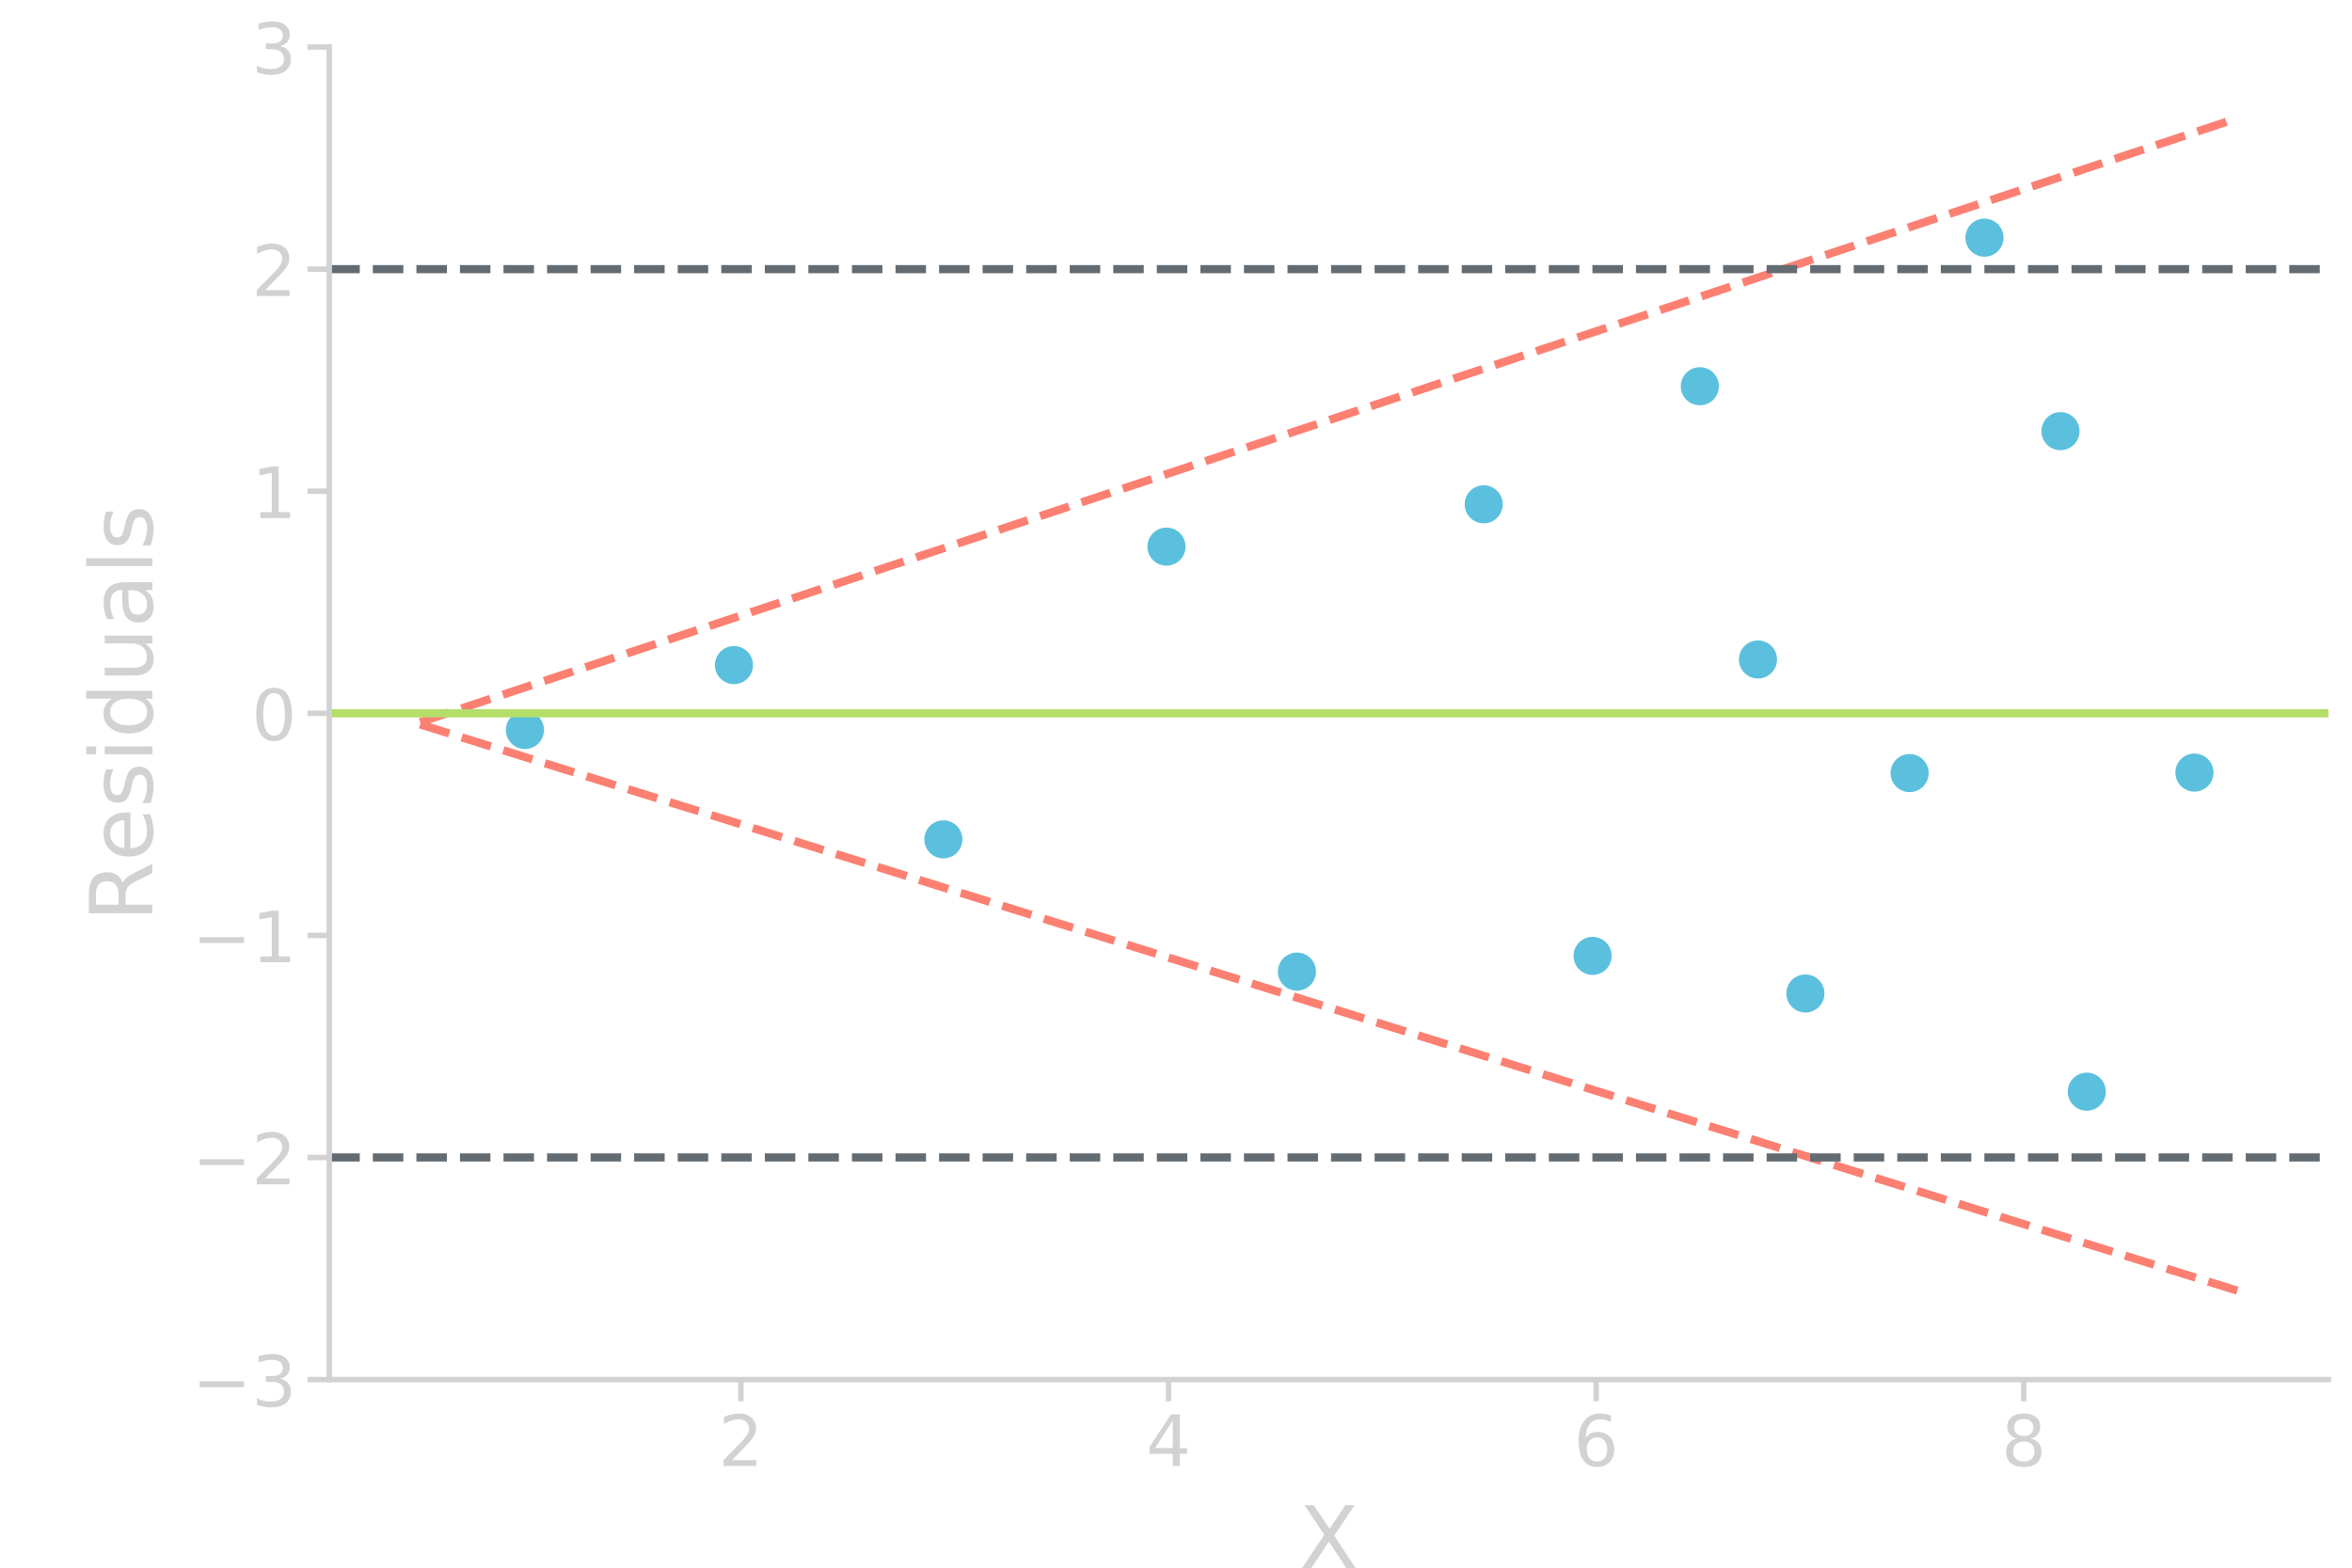
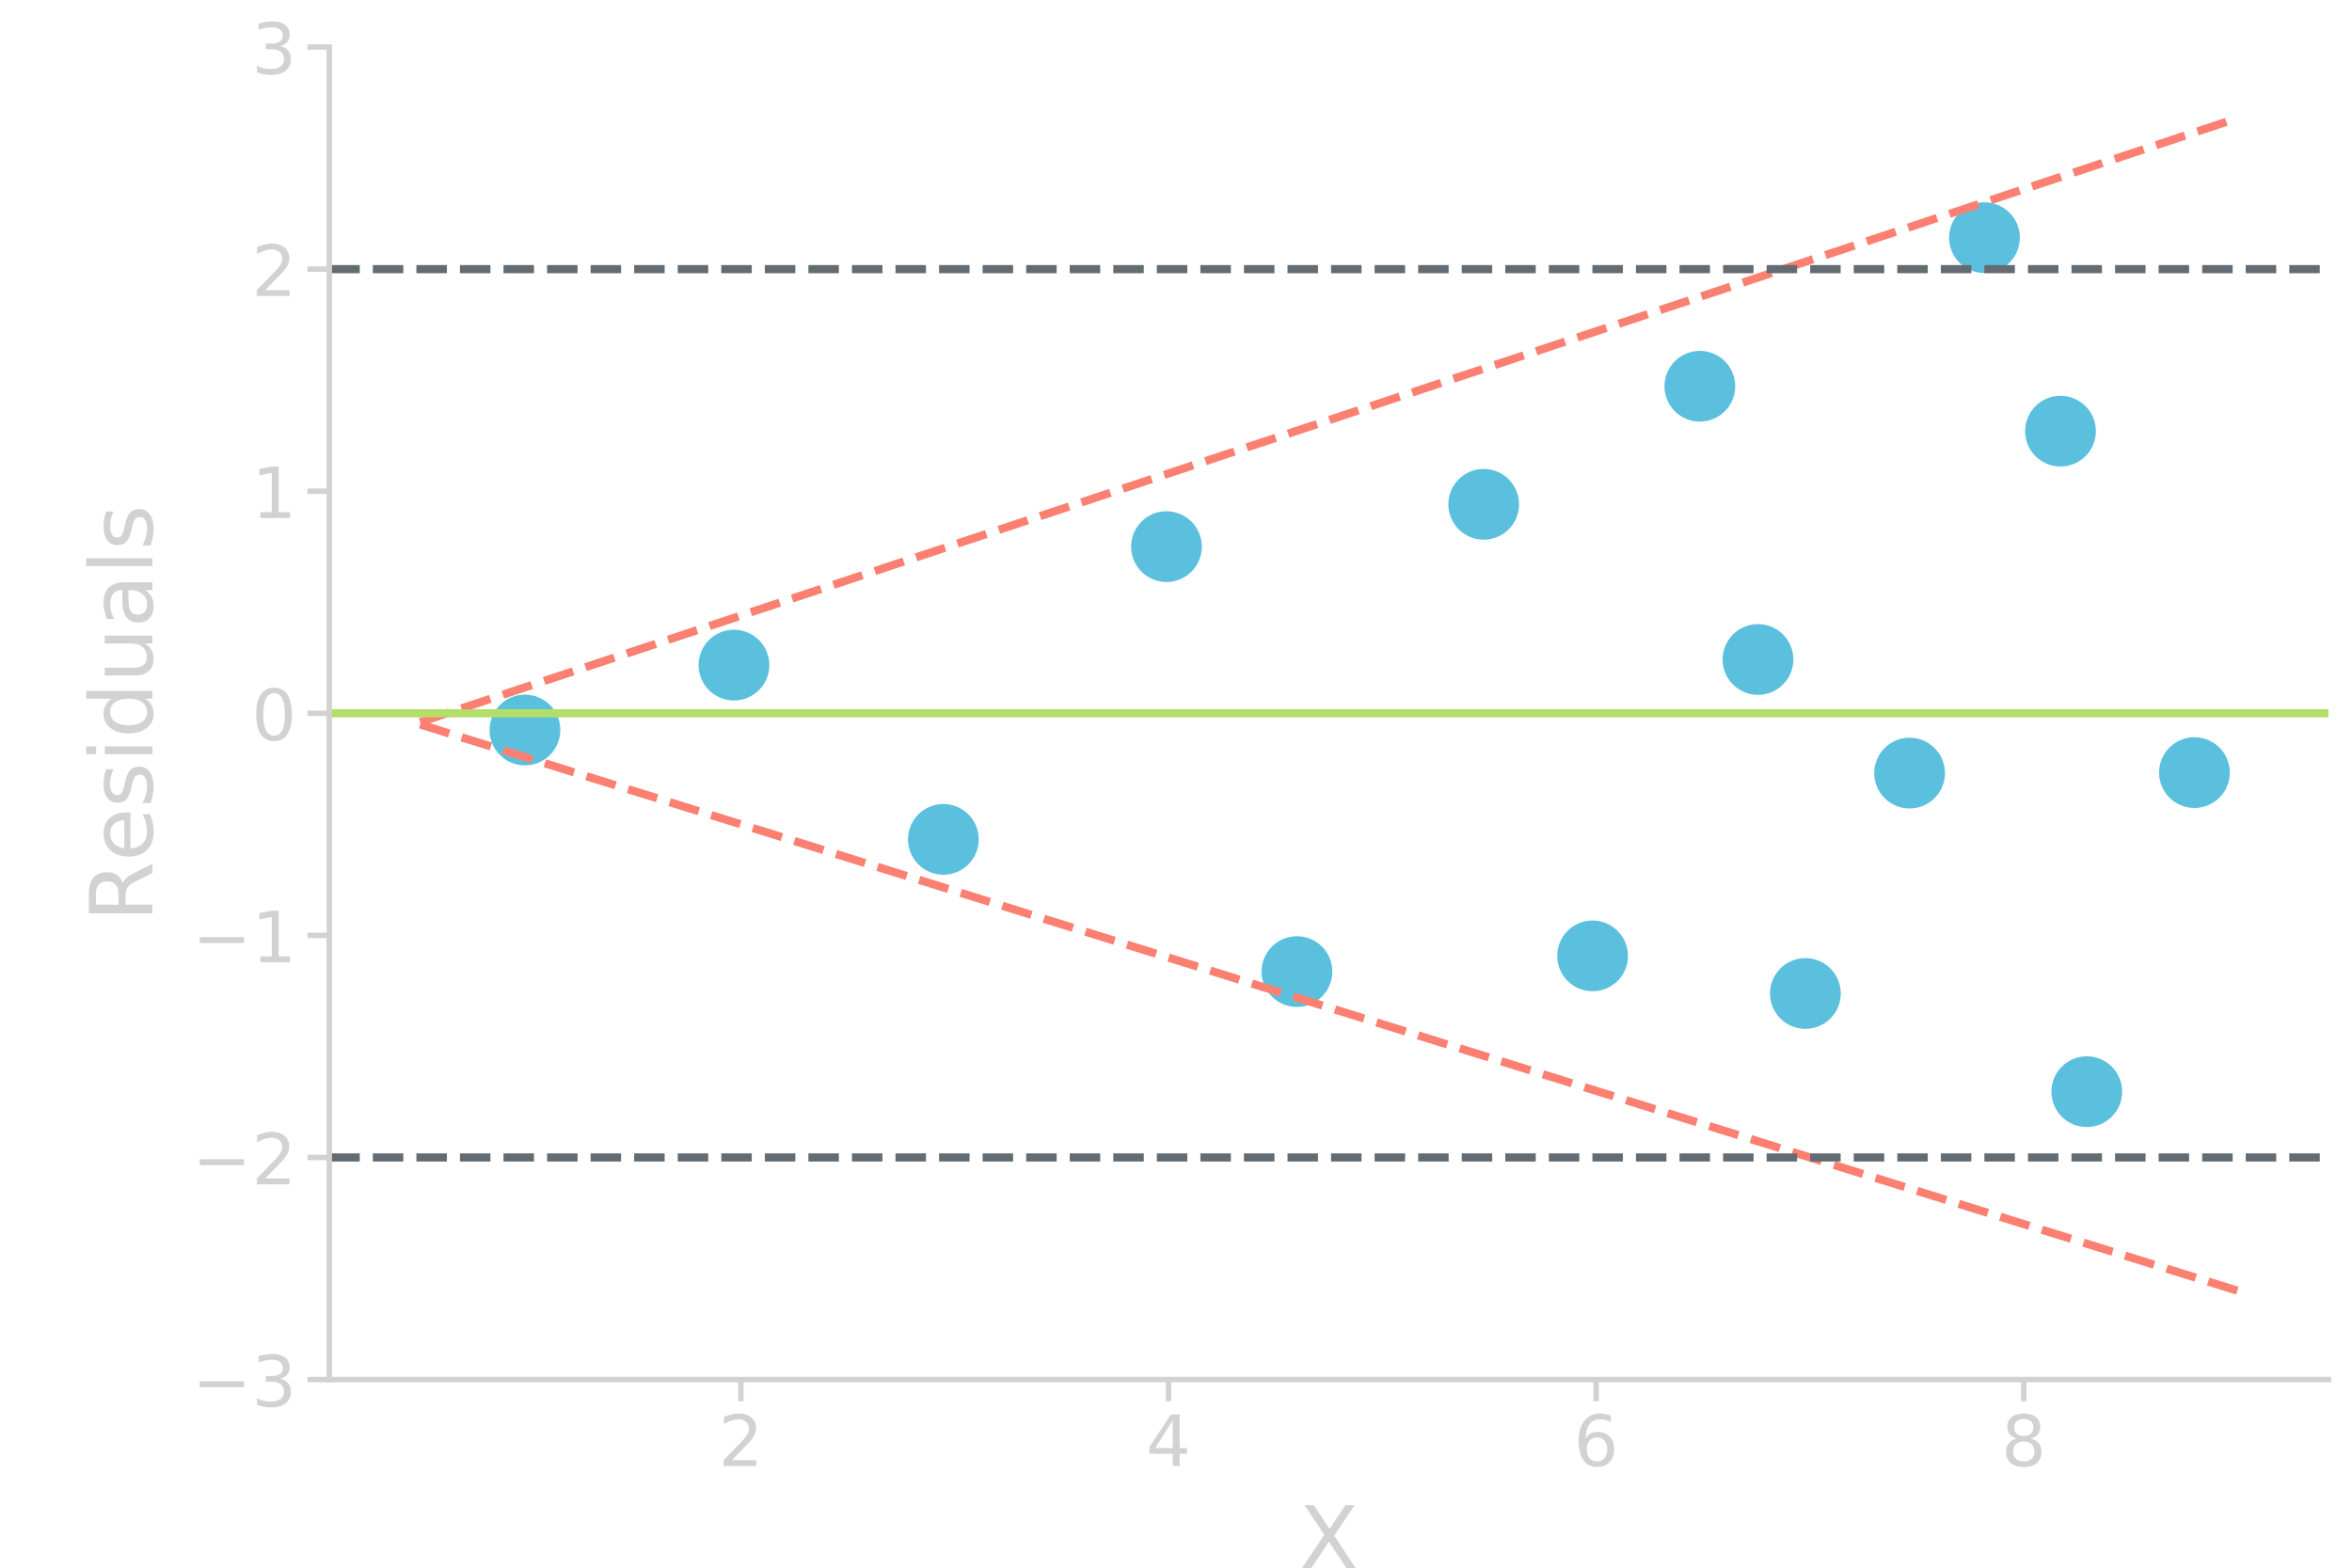
<svg xmlns="http://www.w3.org/2000/svg" xmlns:xlink="http://www.w3.org/1999/xlink" height="288pt" version="1.1" viewBox="0 0 432 288" width="432pt">
  <defs>
    <style type="text/css">
*{stroke-linecap:butt;stroke-linejoin:round;}
  </style>
  </defs>
  <g id="figure_1">
    <g id="patch_1">
      <path d="M 0 288  L 432 288  L 432 0  L 0 0  z " style="fill:none;" />
    </g>
    <g id="axes_1">
      <g id="patch_2">
        <path d="M 60.48 253.44  L 427.68 253.44  L 427.68 8.64  L 60.48 8.64  z " style="fill:none;" />
      </g>
      <g id="matplotlib.axis_1">
        <g id="xtick_1">
          <g id="line2d_1">
            <defs>
-               <path d="M 0 0  L 0 4  " id="m387796d00e" style="stroke:#d2d2d2;" />
-             </defs>
-             <g>
-               <use style="fill:#d2d2d2;stroke:#d2d2d2;" x="136.08" xlink:href="#m387796d00e" y="253.44" />
+               <path d="M 0 0  L 0 4  " id="mf2374f5575" style="stroke:#d2d2d2;" />
+             </defs>
+             <g>
+               <use style="fill:#d2d2d2;stroke:#d2d2d2;" x="136.08" xlink:href="#mf2374f5575" y="253.44" />
            </g>
          </g>
          <g id="text_1">
            <defs>
              <path d="M 19.188 8.297  L 53.609 8.297  L 53.609 0  L 7.328 0  L 7.328 8.297  Q 12.938 14.109 22.625 23.891  Q 32.328 33.688 34.812 36.531  Q 39.547 41.844 41.422 45.531  Q 43.312 49.219 43.312 52.781  Q 43.312 58.594 39.234 62.25  Q 35.156 65.922 28.609 65.922  Q 23.969 65.922 18.812 64.312  Q 13.672 62.703 7.812 59.422  L 7.812 69.391  Q 13.766 71.781 18.938 73  Q 24.125 74.219 28.422 74.219  Q 39.75 74.219 46.484 68.547  Q 53.219 62.891 53.219 53.422  Q 53.219 48.922 51.531 44.891  Q 49.859 40.875 45.406 35.406  Q 44.188 33.984 37.641 27.219  Q 31.109 20.453 19.188 8.297  " id="DejaVuSans-32" />
            </defs>
            <g style="fill:#d2d2d2;" transform="translate(131.9444 269.318)scale(0.13 -0.13)">
              <use xlink:href="#DejaVuSans-32" />
            </g>
          </g>
        </g>
        <g id="xtick_2">
          <g id="line2d_2">
            <g>
-               <use style="fill:#d2d2d2;stroke:#d2d2d2;" x="214.625" xlink:href="#m387796d00e" y="253.44" />
+               <use style="fill:#d2d2d2;stroke:#d2d2d2;" x="214.625" xlink:href="#mf2374f5575" y="253.44" />
            </g>
          </g>
          <g id="text_2">
            <defs>
              <path d="M 37.797 64.312  L 12.891 25.391  L 37.797 25.391  z M 35.203 72.906  L 47.609 72.906  L 47.609 25.391  L 58.016 25.391  L 58.016 17.188  L 47.609 17.188  L 47.609 0  L 37.797 0  L 37.797 17.188  L 4.891 17.188  L 4.891 26.703  z " id="DejaVuSans-34" />
            </defs>
            <g style="fill:#d2d2d2;" transform="translate(210.4898 269.318)scale(0.13 -0.13)">
              <use xlink:href="#DejaVuSans-34" />
            </g>
          </g>
        </g>
        <g id="xtick_3">
          <g id="line2d_3">
            <g>
-               <use style="fill:#d2d2d2;stroke:#d2d2d2;" x="293.171" xlink:href="#m387796d00e" y="253.44" />
+               <use style="fill:#d2d2d2;stroke:#d2d2d2;" x="293.171" xlink:href="#mf2374f5575" y="253.44" />
            </g>
          </g>
          <g id="text_3">
            <defs>
              <path d="M 33.016 40.375  Q 26.375 40.375 22.484 35.828  Q 18.609 31.297 18.609 23.391  Q 18.609 15.531 22.484 10.953  Q 26.375 6.391 33.016 6.391  Q 39.656 6.391 43.531 10.953  Q 47.406 15.531 47.406 23.391  Q 47.406 31.297 43.531 35.828  Q 39.656 40.375 33.016 40.375  M 52.594 71.297  L 52.594 62.312  Q 48.875 64.062 45.094 64.984  Q 41.312 65.922 37.594 65.922  Q 27.828 65.922 22.672 59.328  Q 17.531 52.734 16.797 39.406  Q 19.672 43.656 24.016 45.922  Q 28.375 48.188 33.594 48.188  Q 44.578 48.188 50.953 41.516  Q 57.328 34.859 57.328 23.391  Q 57.328 12.156 50.688 5.359  Q 44.047 -1.422 33.016 -1.422  Q 20.359 -1.422 13.672 8.266  Q 6.984 17.969 6.984 36.375  Q 6.984 53.656 15.188 63.938  Q 23.391 74.219 37.203 74.219  Q 40.922 74.219 44.703 73.484  Q 48.484 72.75 52.594 71.297  " id="DejaVuSans-36" />
            </defs>
            <g style="fill:#d2d2d2;" transform="translate(289.0353 269.318)scale(0.13 -0.13)">
              <use xlink:href="#DejaVuSans-36" />
            </g>
          </g>
        </g>
        <g id="xtick_4">
          <g id="line2d_4">
            <g>
-               <use style="fill:#d2d2d2;stroke:#d2d2d2;" x="371.716" xlink:href="#m387796d00e" y="253.44" />
+               <use style="fill:#d2d2d2;stroke:#d2d2d2;" x="371.716" xlink:href="#mf2374f5575" y="253.44" />
            </g>
          </g>
          <g id="text_4">
            <defs>
              <path d="M 31.781 34.625  Q 24.75 34.625 20.719 30.859  Q 16.703 27.094 16.703 20.516  Q 16.703 13.922 20.719 10.156  Q 24.75 6.391 31.781 6.391  Q 38.812 6.391 42.859 10.172  Q 46.922 13.969 46.922 20.516  Q 46.922 27.094 42.891 30.859  Q 38.875 34.625 31.781 34.625  M 21.922 38.812  Q 15.578 40.375 12.031 44.719  Q 8.5 49.078 8.5 55.328  Q 8.5 64.062 14.719 69.141  Q 20.953 74.219 31.781 74.219  Q 42.672 74.219 48.875 69.141  Q 55.078 64.062 55.078 55.328  Q 55.078 49.078 51.531 44.719  Q 48 40.375 41.703 38.812  Q 48.828 37.156 52.797 32.312  Q 56.781 27.484 56.781 20.516  Q 56.781 9.906 50.312 4.234  Q 43.844 -1.422 31.781 -1.422  Q 19.734 -1.422 13.25 4.234  Q 6.781 9.906 6.781 20.516  Q 6.781 27.484 10.781 32.312  Q 14.797 37.156 21.922 38.812  M 18.312 54.391  Q 18.312 48.734 21.844 45.562  Q 25.391 42.391 31.781 42.391  Q 38.141 42.391 41.719 45.562  Q 45.312 48.734 45.312 54.391  Q 45.312 60.062 41.719 63.234  Q 38.141 66.406 31.781 66.406  Q 25.391 66.406 21.844 63.234  Q 18.312 60.062 18.312 54.391  " id="DejaVuSans-38" />
            </defs>
            <g style="fill:#d2d2d2;" transform="translate(367.5807 269.318)scale(0.13 -0.13)">
              <use xlink:href="#DejaVuSans-38" />
            </g>
          </g>
        </g>
        <g id="text_5">
          <defs>
            <path d="M 6.297 72.906  L 16.891 72.906  L 35.016 45.797  L 53.219 72.906  L 63.812 72.906  L 40.375 37.891  L 65.375 0  L 54.781 0  L 34.281 31  L 13.625 0  L 2.984 0  L 29 38.922  z " id="DejaVuSans-58" />
          </defs>
          <g style="fill:#d2d2d2;" transform="translate(238.6 288.1791)scale(0.16 -0.16)">
            <use xlink:href="#DejaVuSans-58" />
          </g>
        </g>
      </g>
      <g id="matplotlib.axis_2">
        <g id="ytick_1">
          <g id="line2d_5">
            <defs>
-               <path d="M 0 0  L -4 0  " id="md5291c33db" style="stroke:#d2d2d2;" />
-             </defs>
-             <g>
-               <use style="fill:#d2d2d2;stroke:#d2d2d2;" x="60.48" xlink:href="#md5291c33db" y="253.44" />
+               <path d="M 0 0  L -4 0  " id="m3571cb62ba" style="stroke:#d2d2d2;" />
+             </defs>
+             <g>
+               <use style="fill:#d2d2d2;stroke:#d2d2d2;" x="60.48" xlink:href="#m3571cb62ba" y="253.44" />
            </g>
          </g>
          <g id="text_6">
            <defs>
              <path d="M 10.594 35.5  L 73.188 35.5  L 73.188 27.203  L 10.594 27.203  z " id="DejaVuSans-2212" />
              <path d="M 40.578 39.312  Q 47.656 37.797 51.625 33  Q 55.609 28.219 55.609 21.188  Q 55.609 10.406 48.188 4.484  Q 40.766 -1.422 27.094 -1.422  Q 22.516 -1.422 17.656 -0.516  Q 12.797 0.391 7.625 2.203  L 7.625 11.719  Q 11.719 9.328 16.594 8.109  Q 21.484 6.891 26.812 6.891  Q 36.078 6.891 40.938 10.547  Q 45.797 14.203 45.797 21.188  Q 45.797 27.641 41.281 31.266  Q 36.766 34.906 28.719 34.906  L 20.219 34.906  L 20.219 43.016  L 29.109 43.016  Q 36.375 43.016 40.234 45.922  Q 44.094 48.828 44.094 54.297  Q 44.094 59.906 40.109 62.906  Q 36.141 65.922 28.719 65.922  Q 24.656 65.922 20.016 65.031  Q 15.375 64.156 9.812 62.312  L 9.812 71.094  Q 15.438 72.656 20.344 73.438  Q 25.25 74.219 29.594 74.219  Q 40.828 74.219 47.359 69.109  Q 53.906 64.016 53.906 55.328  Q 53.906 49.266 50.438 45.094  Q 46.969 40.922 40.578 39.312  " id="DejaVuSans-33" />
            </defs>
            <g style="fill:#d2d2d2;" transform="translate(35.31516 258.379)scale(0.13 -0.13)">
              <use xlink:href="#DejaVuSans-2212" />
              <use x="83.789" xlink:href="#DejaVuSans-33" />
            </g>
          </g>
        </g>
        <g id="ytick_2">
          <g id="line2d_6">
            <g>
-               <use style="fill:#d2d2d2;stroke:#d2d2d2;" x="60.48" xlink:href="#md5291c33db" y="212.64" />
+               <use style="fill:#d2d2d2;stroke:#d2d2d2;" x="60.48" xlink:href="#m3571cb62ba" y="212.64" />
            </g>
          </g>
          <g id="text_7">
            <g style="fill:#d2d2d2;" transform="translate(35.31516 217.579)scale(0.13 -0.13)">
              <use xlink:href="#DejaVuSans-2212" />
              <use x="83.789" xlink:href="#DejaVuSans-32" />
            </g>
          </g>
        </g>
        <g id="ytick_3">
          <g id="line2d_7">
            <g>
-               <use style="fill:#d2d2d2;stroke:#d2d2d2;" x="60.48" xlink:href="#md5291c33db" y="171.84" />
+               <use style="fill:#d2d2d2;stroke:#d2d2d2;" x="60.48" xlink:href="#m3571cb62ba" y="171.84" />
            </g>
          </g>
          <g id="text_8">
            <defs>
              <path d="M 12.406 8.297  L 28.516 8.297  L 28.516 63.922  L 10.984 60.406  L 10.984 69.391  L 28.422 72.906  L 38.281 72.906  L 38.281 8.297  L 54.391 8.297  L 54.391 0  L 12.406 0  z " id="DejaVuSans-31" />
            </defs>
            <g style="fill:#d2d2d2;" transform="translate(35.31516 176.779)scale(0.13 -0.13)">
              <use xlink:href="#DejaVuSans-2212" />
              <use x="83.789" xlink:href="#DejaVuSans-31" />
            </g>
          </g>
        </g>
        <g id="ytick_4">
          <g id="line2d_8">
            <g>
-               <use style="fill:#d2d2d2;stroke:#d2d2d2;" x="60.48" xlink:href="#md5291c33db" y="131.04" />
+               <use style="fill:#d2d2d2;stroke:#d2d2d2;" x="60.48" xlink:href="#m3571cb62ba" y="131.04" />
            </g>
          </g>
          <g id="text_9">
            <defs>
              <path d="M 31.781 66.406  Q 24.172 66.406 20.328 58.906  Q 16.5 51.422 16.5 36.375  Q 16.5 21.391 20.328 13.891  Q 24.172 6.391 31.781 6.391  Q 39.453 6.391 43.281 13.891  Q 47.125 21.391 47.125 36.375  Q 47.125 51.422 43.281 58.906  Q 39.453 66.406 31.781 66.406  M 31.781 74.219  Q 44.047 74.219 50.516 64.516  Q 56.984 54.828 56.984 36.375  Q 56.984 17.969 50.516 8.266  Q 44.047 -1.422 31.781 -1.422  Q 19.531 -1.422 13.062 8.266  Q 6.594 17.969 6.594 36.375  Q 6.594 54.828 13.062 64.516  Q 19.531 74.219 31.781 74.219  " id="DejaVuSans-30" />
            </defs>
            <g style="fill:#d2d2d2;" transform="translate(46.20875 135.979)scale(0.13 -0.13)">
              <use xlink:href="#DejaVuSans-30" />
            </g>
          </g>
        </g>
        <g id="ytick_5">
          <g id="line2d_9">
            <g>
-               <use style="fill:#d2d2d2;stroke:#d2d2d2;" x="60.48" xlink:href="#md5291c33db" y="90.24" />
+               <use style="fill:#d2d2d2;stroke:#d2d2d2;" x="60.48" xlink:href="#m3571cb62ba" y="90.24" />
            </g>
          </g>
          <g id="text_10">
            <g style="fill:#d2d2d2;" transform="translate(46.20875 95.17898)scale(0.13 -0.13)">
              <use xlink:href="#DejaVuSans-31" />
            </g>
          </g>
        </g>
        <g id="ytick_6">
          <g id="line2d_10">
            <g>
-               <use style="fill:#d2d2d2;stroke:#d2d2d2;" x="60.48" xlink:href="#md5291c33db" y="49.44" />
+               <use style="fill:#d2d2d2;stroke:#d2d2d2;" x="60.48" xlink:href="#m3571cb62ba" y="49.44" />
            </g>
          </g>
          <g id="text_11">
            <g style="fill:#d2d2d2;" transform="translate(46.20875 54.37898)scale(0.13 -0.13)">
              <use xlink:href="#DejaVuSans-32" />
            </g>
          </g>
        </g>
        <g id="ytick_7">
          <g id="line2d_11">
            <g>
-               <use style="fill:#d2d2d2;stroke:#d2d2d2;" x="60.48" xlink:href="#md5291c33db" y="8.64" />
+               <use style="fill:#d2d2d2;stroke:#d2d2d2;" x="60.48" xlink:href="#m3571cb62ba" y="8.64" />
            </g>
          </g>
          <g id="text_12">
            <g style="fill:#d2d2d2;" transform="translate(46.20875 13.57898)scale(0.13 -0.13)">
              <use xlink:href="#DejaVuSans-33" />
            </g>
          </g>
        </g>
        <g id="text_13">
          <defs>
            <path d="M 44.391 34.188  Q 47.562 33.109 50.562 29.594  Q 53.562 26.078 56.594 19.922  L 66.609 0  L 56 0  L 46.688 18.703  Q 43.062 26.031 39.672 28.422  Q 36.281 30.812 30.422 30.812  L 19.672 30.812  L 19.672 0  L 9.812 0  L 9.812 72.906  L 32.078 72.906  Q 44.578 72.906 50.734 67.672  Q 56.891 62.453 56.891 51.906  Q 56.891 45.016 53.688 40.469  Q 50.484 35.938 44.391 34.188  M 19.672 64.797  L 19.672 38.922  L 32.078 38.922  Q 39.203 38.922 42.844 42.219  Q 46.484 45.516 46.484 51.906  Q 46.484 58.297 42.844 61.547  Q 39.203 64.797 32.078 64.797  z " id="DejaVuSans-52" />
            <path d="M 56.203 29.594  L 56.203 25.203  L 14.891 25.203  Q 15.484 15.922 20.484 11.062  Q 25.484 6.203 34.422 6.203  Q 39.594 6.203 44.453 7.469  Q 49.312 8.734 54.109 11.281  L 54.109 2.781  Q 49.266 0.734 44.188 -0.344  Q 39.109 -1.422 33.891 -1.422  Q 20.797 -1.422 13.156 6.188  Q 5.516 13.812 5.516 26.812  Q 5.516 40.234 12.766 48.109  Q 20.016 56 32.328 56  Q 43.359 56 49.781 48.891  Q 56.203 41.797 56.203 29.594  M 47.219 32.234  Q 47.125 39.594 43.094 43.984  Q 39.062 48.391 32.422 48.391  Q 24.906 48.391 20.391 44.141  Q 15.875 39.891 15.188 32.172  z " id="DejaVuSans-65" />
            <path d="M 44.281 53.078  L 44.281 44.578  Q 40.484 46.531 36.375 47.5  Q 32.281 48.484 27.875 48.484  Q 21.188 48.484 17.844 46.438  Q 14.5 44.391 14.5 40.281  Q 14.5 37.156 16.891 35.375  Q 19.281 33.594 26.516 31.984  L 29.594 31.297  Q 39.156 29.25 43.188 25.516  Q 47.219 21.781 47.219 15.094  Q 47.219 7.469 41.188 3.016  Q 35.156 -1.422 24.609 -1.422  Q 20.219 -1.422 15.453 -0.562  Q 10.688 0.297 5.422 2  L 5.422 11.281  Q 10.406 8.688 15.234 7.391  Q 20.062 6.109 24.812 6.109  Q 31.156 6.109 34.562 8.281  Q 37.984 10.453 37.984 14.406  Q 37.984 18.062 35.516 20.016  Q 33.062 21.969 24.703 23.781  L 21.578 24.516  Q 13.234 26.266 9.516 29.906  Q 5.812 33.547 5.812 39.891  Q 5.812 47.609 11.281 51.797  Q 16.75 56 26.812 56  Q 31.781 56 36.172 55.266  Q 40.578 54.547 44.281 53.078  " id="DejaVuSans-73" />
            <path d="M 9.422 54.688  L 18.406 54.688  L 18.406 0  L 9.422 0  z M 9.422 75.984  L 18.406 75.984  L 18.406 64.594  L 9.422 64.594  z " id="DejaVuSans-69" />
            <path d="M 45.406 46.391  L 45.406 75.984  L 54.391 75.984  L 54.391 0  L 45.406 0  L 45.406 8.203  Q 42.578 3.328 38.25 0.953  Q 33.938 -1.422 27.875 -1.422  Q 17.969 -1.422 11.734 6.484  Q 5.516 14.406 5.516 27.297  Q 5.516 40.188 11.734 48.094  Q 17.969 56 27.875 56  Q 33.938 56 38.25 53.625  Q 42.578 51.266 45.406 46.391  M 14.797 27.297  Q 14.797 17.391 18.875 11.75  Q 22.953 6.109 30.078 6.109  Q 37.203 6.109 41.297 11.75  Q 45.406 17.391 45.406 27.297  Q 45.406 37.203 41.297 42.844  Q 37.203 48.484 30.078 48.484  Q 22.953 48.484 18.875 42.844  Q 14.797 37.203 14.797 27.297  " id="DejaVuSans-64" />
            <path d="M 8.5 21.578  L 8.5 54.688  L 17.484 54.688  L 17.484 21.922  Q 17.484 14.156 20.5 10.266  Q 23.531 6.391 29.594 6.391  Q 36.859 6.391 41.078 11.031  Q 45.312 15.672 45.312 23.688  L 45.312 54.688  L 54.297 54.688  L 54.297 0  L 45.312 0  L 45.312 8.406  Q 42.047 3.422 37.719 1  Q 33.406 -1.422 27.688 -1.422  Q 18.266 -1.422 13.375 4.438  Q 8.5 10.297 8.5 21.578  M 31.109 56  z " id="DejaVuSans-75" />
            <path d="M 34.281 27.484  Q 23.391 27.484 19.188 25  Q 14.984 22.516 14.984 16.5  Q 14.984 11.719 18.141 8.906  Q 21.297 6.109 26.703 6.109  Q 34.188 6.109 38.703 11.406  Q 43.219 16.703 43.219 25.484  L 43.219 27.484  z M 52.203 31.203  L 52.203 0  L 43.219 0  L 43.219 8.297  Q 40.141 3.328 35.547 0.953  Q 30.953 -1.422 24.312 -1.422  Q 15.922 -1.422 10.953 3.297  Q 6 8.016 6 15.922  Q 6 25.141 12.172 29.828  Q 18.359 34.516 30.609 34.516  L 43.219 34.516  L 43.219 35.406  Q 43.219 41.609 39.141 45  Q 35.062 48.391 27.688 48.391  Q 23 48.391 18.547 47.266  Q 14.109 46.141 10.016 43.891  L 10.016 52.203  Q 14.938 54.109 19.578 55.047  Q 24.219 56 28.609 56  Q 40.484 56 46.344 49.844  Q 52.203 43.703 52.203 31.203  " id="DejaVuSans-61" />
            <path d="M 9.422 75.984  L 18.406 75.984  L 18.406 0  L 9.422 0  z " id="DejaVuSans-6c" />
          </defs>
          <g style="fill:#d2d2d2;" transform="translate(27.98766 169.3475)rotate(-90)scale(0.16 -0.16)">
            <use xlink:href="#DejaVuSans-52" />
            <use x="69.42" xlink:href="#DejaVuSans-65" />
            <use x="130.943" xlink:href="#DejaVuSans-73" />
            <use x="183.043" xlink:href="#DejaVuSans-69" />
            <use x="210.826" xlink:href="#DejaVuSans-64" />
            <use x="274.303" xlink:href="#DejaVuSans-75" />
            <use x="337.682" xlink:href="#DejaVuSans-61" />
            <use x="398.961" xlink:href="#DejaVuSans-6c" />
            <use x="426.744" xlink:href="#DejaVuSans-73" />
          </g>
        </g>
      </g>
      <g id="line2d_12">
        <defs>
-           <path d="M 0 3  C 0.796 3 1.559 2.684 2.121 2.121  C 2.684 1.559 3 0.796 3 0  C 3 -0.796 2.684 -1.559 2.121 -2.121  C 1.559 -2.684 0.796 -3 0 -3  C -0.796 -3 -1.559 -2.684 -2.121 -2.121  C -2.684 -1.559 -3 -0.796 -3 0  C -3 0.796 -2.684 1.559 -2.121 2.121  C -1.559 2.684 -0.796 3 0 3  z " id="md2591e688b" style="stroke:#5bc0de;" />
+           <path d="M 0 6  C 1.591 6 3.117 5.368 4.243 4.243  C 5.368 3.117 6 1.591 6 0  C 6 -1.591 5.368 -3.117 4.243 -4.243  C 3.117 -5.368 1.591 -6 0 -6  C -1.591 -6 -3.117 -5.368 -4.243 -4.243  C -5.368 -3.117 -6 -1.591 -6 0  C -6 1.591 -5.368 3.117 -4.243 4.243  C -3.117 5.368 -1.591 6 0 6  z " id="me86a99567d" style="stroke:#5bc0de;" />
        </defs>
-         <g clip-path="url(#pd2121e4a9f)">
-           <use style="fill:#5bc0de;stroke:#5bc0de;" x="96.418" xlink:href="#md2591e688b" y="134.108" />
-           <use style="fill:#5bc0de;stroke:#5bc0de;" x="134.81" xlink:href="#md2591e688b" y="122.184" />
-           <use style="fill:#5bc0de;stroke:#5bc0de;" x="173.273" xlink:href="#md2591e688b" y="154.198" />
-           <use style="fill:#5bc0de;stroke:#5bc0de;" x="214.248" xlink:href="#md2591e688b" y="100.422" />
-           <use style="fill:#5bc0de;stroke:#5bc0de;" x="238.215" xlink:href="#md2591e688b" y="178.493" />
-           <use style="fill:#5bc0de;stroke:#5bc0de;" x="272.515" xlink:href="#md2591e688b" y="92.647" />
-           <use style="fill:#5bc0de;stroke:#5bc0de;" x="292.516" xlink:href="#md2591e688b" y="175.607" />
-           <use style="fill:#5bc0de;stroke:#5bc0de;" x="312.217" xlink:href="#md2591e688b" y="70.956" />
-           <use style="fill:#5bc0de;stroke:#5bc0de;" x="322.894" xlink:href="#md2591e688b" y="121.152" />
-           <use style="fill:#5bc0de;stroke:#5bc0de;" x="331.602" xlink:href="#md2591e688b" y="182.512" />
-           <use style="fill:#5bc0de;stroke:#5bc0de;" x="350.743" xlink:href="#md2591e688b" y="142.026" />
-           <use style="fill:#5bc0de;stroke:#5bc0de;" x="364.493" xlink:href="#md2591e688b" y="43.663" />
-           <use style="fill:#5bc0de;stroke:#5bc0de;" x="378.457" xlink:href="#md2591e688b" y="79.207" />
-           <use style="fill:#5bc0de;stroke:#5bc0de;" x="403.062" xlink:href="#md2591e688b" y="141.933" />
-           <use style="fill:#5bc0de;stroke:#5bc0de;" x="383.288" xlink:href="#md2591e688b" y="200.553" />
+         <g clip-path="url(#pc7b608f2a0)">
+           <use style="fill:#5bc0de;stroke:#5bc0de;" x="96.418" xlink:href="#me86a99567d" y="134.108" />
+           <use style="fill:#5bc0de;stroke:#5bc0de;" x="134.81" xlink:href="#me86a99567d" y="122.184" />
+           <use style="fill:#5bc0de;stroke:#5bc0de;" x="173.273" xlink:href="#me86a99567d" y="154.198" />
+           <use style="fill:#5bc0de;stroke:#5bc0de;" x="214.248" xlink:href="#me86a99567d" y="100.422" />
+           <use style="fill:#5bc0de;stroke:#5bc0de;" x="238.215" xlink:href="#me86a99567d" y="178.493" />
+           <use style="fill:#5bc0de;stroke:#5bc0de;" x="272.515" xlink:href="#me86a99567d" y="92.647" />
+           <use style="fill:#5bc0de;stroke:#5bc0de;" x="292.516" xlink:href="#me86a99567d" y="175.607" />
+           <use style="fill:#5bc0de;stroke:#5bc0de;" x="312.217" xlink:href="#me86a99567d" y="70.956" />
+           <use style="fill:#5bc0de;stroke:#5bc0de;" x="322.894" xlink:href="#me86a99567d" y="121.152" />
+           <use style="fill:#5bc0de;stroke:#5bc0de;" x="331.602" xlink:href="#me86a99567d" y="182.512" />
+           <use style="fill:#5bc0de;stroke:#5bc0de;" x="350.743" xlink:href="#me86a99567d" y="142.026" />
+           <use style="fill:#5bc0de;stroke:#5bc0de;" x="364.493" xlink:href="#me86a99567d" y="43.663" />
+           <use style="fill:#5bc0de;stroke:#5bc0de;" x="378.457" xlink:href="#me86a99567d" y="79.207" />
+           <use style="fill:#5bc0de;stroke:#5bc0de;" x="403.062" xlink:href="#me86a99567d" y="141.933" />
+           <use style="fill:#5bc0de;stroke:#5bc0de;" x="383.288" xlink:href="#me86a99567d" y="200.553" />
        </g>
      </g>
      <g id="line2d_13">
-         <path clip-path="url(#pd2121e4a9f)" d="M 77.171 132.672  L 410.989 21.696  " style="fill:none;stroke:#fb8072;stroke-dasharray:5.6,2.4;stroke-dashoffset:0;stroke-width:1.5;" />
+         <path clip-path="url(#pc7b608f2a0)" d="M 77.171 132.672  L 410.989 21.696  " style="fill:none;stroke:#fb8072;stroke-dasharray:5.6,2.4;stroke-dashoffset:0;stroke-width:1.5;" />
      </g>
      <g id="line2d_14">
-         <path clip-path="url(#pd2121e4a9f)" d="M 77.171 133.08  L 410.989 237.12  " style="fill:none;stroke:#fb8072;stroke-dasharray:5.6,2.4;stroke-dashoffset:0;stroke-width:1.5;" />
+         <path clip-path="url(#pc7b608f2a0)" d="M 77.171 133.08  L 410.989 237.12  " style="fill:none;stroke:#fb8072;stroke-dasharray:5.6,2.4;stroke-dashoffset:0;stroke-width:1.5;" />
      </g>
      <g id="line2d_15">
-         <path clip-path="url(#pd2121e4a9f)" d="M 60.48 131.04  L 427.68 131.04  " style="fill:none;stroke:#b3de69;stroke-linecap:square;stroke-width:1.5;" />
+         <path clip-path="url(#pc7b608f2a0)" d="M 60.48 131.04  L 427.68 131.04  " style="fill:none;stroke:#b3de69;stroke-linecap:square;stroke-width:1.5;" />
      </g>
      <g id="line2d_16">
-         <path clip-path="url(#pd2121e4a9f)" d="M 60.48 49.44  L 427.68 49.44  " style="fill:none;stroke:#636c72;stroke-dasharray:5.6,2.4;stroke-dashoffset:0;stroke-width:1.5;" />
+         <path clip-path="url(#pc7b608f2a0)" d="M 60.48 49.44  L 427.68 49.44  " style="fill:none;stroke:#636c72;stroke-dasharray:5.6,2.4;stroke-dashoffset:0;stroke-width:1.5;" />
      </g>
      <g id="line2d_17">
-         <path clip-path="url(#pd2121e4a9f)" d="M 60.48 212.64  L 427.68 212.64  " style="fill:none;stroke:#636c72;stroke-dasharray:5.6,2.4;stroke-dashoffset:0;stroke-width:1.5;" />
+         <path clip-path="url(#pc7b608f2a0)" d="M 60.48 212.64  L 427.68 212.64  " style="fill:none;stroke:#636c72;stroke-dasharray:5.6,2.4;stroke-dashoffset:0;stroke-width:1.5;" />
      </g>
      <g id="patch_3">
        <path d="M 60.48 253.44  L 60.48 8.64  " style="fill:none;stroke:#d2d2d2;stroke-linecap:square;stroke-linejoin:miter;" />
      </g>
      <g id="patch_4">
        <path d="M 60.48 253.44  L 427.68 253.44  " style="fill:none;stroke:#d2d2d2;stroke-linecap:square;stroke-linejoin:miter;" />
      </g>
    </g>
  </g>
  <defs>
-     <clipPath id="pd2121e4a9f">
+     <clipPath id="pc7b608f2a0">
      <rect height="244.8" width="367.2" x="60.48" y="8.64" />
    </clipPath>
  </defs>
</svg>
